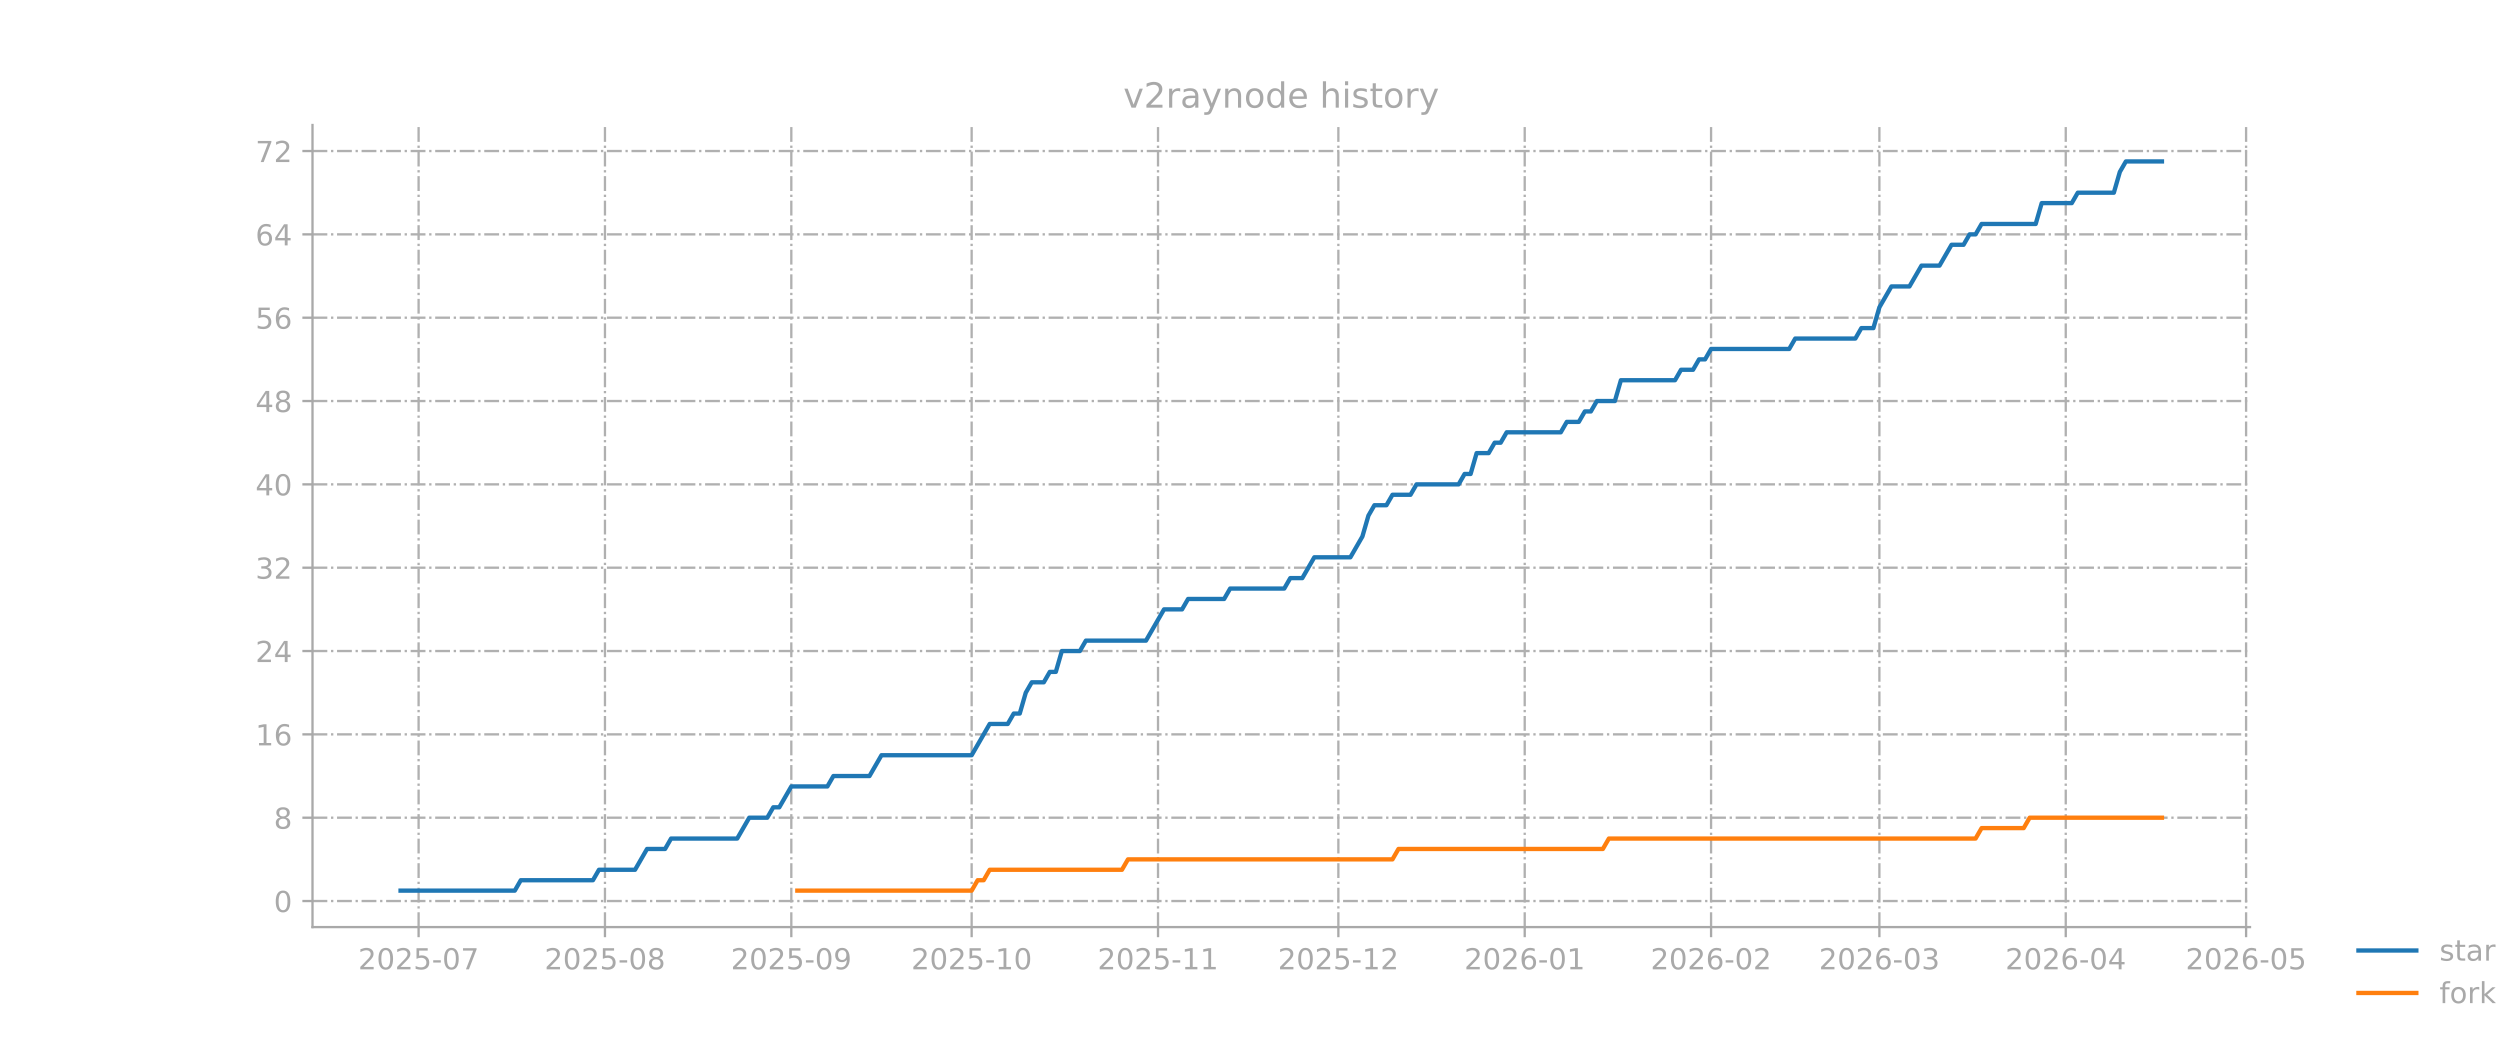
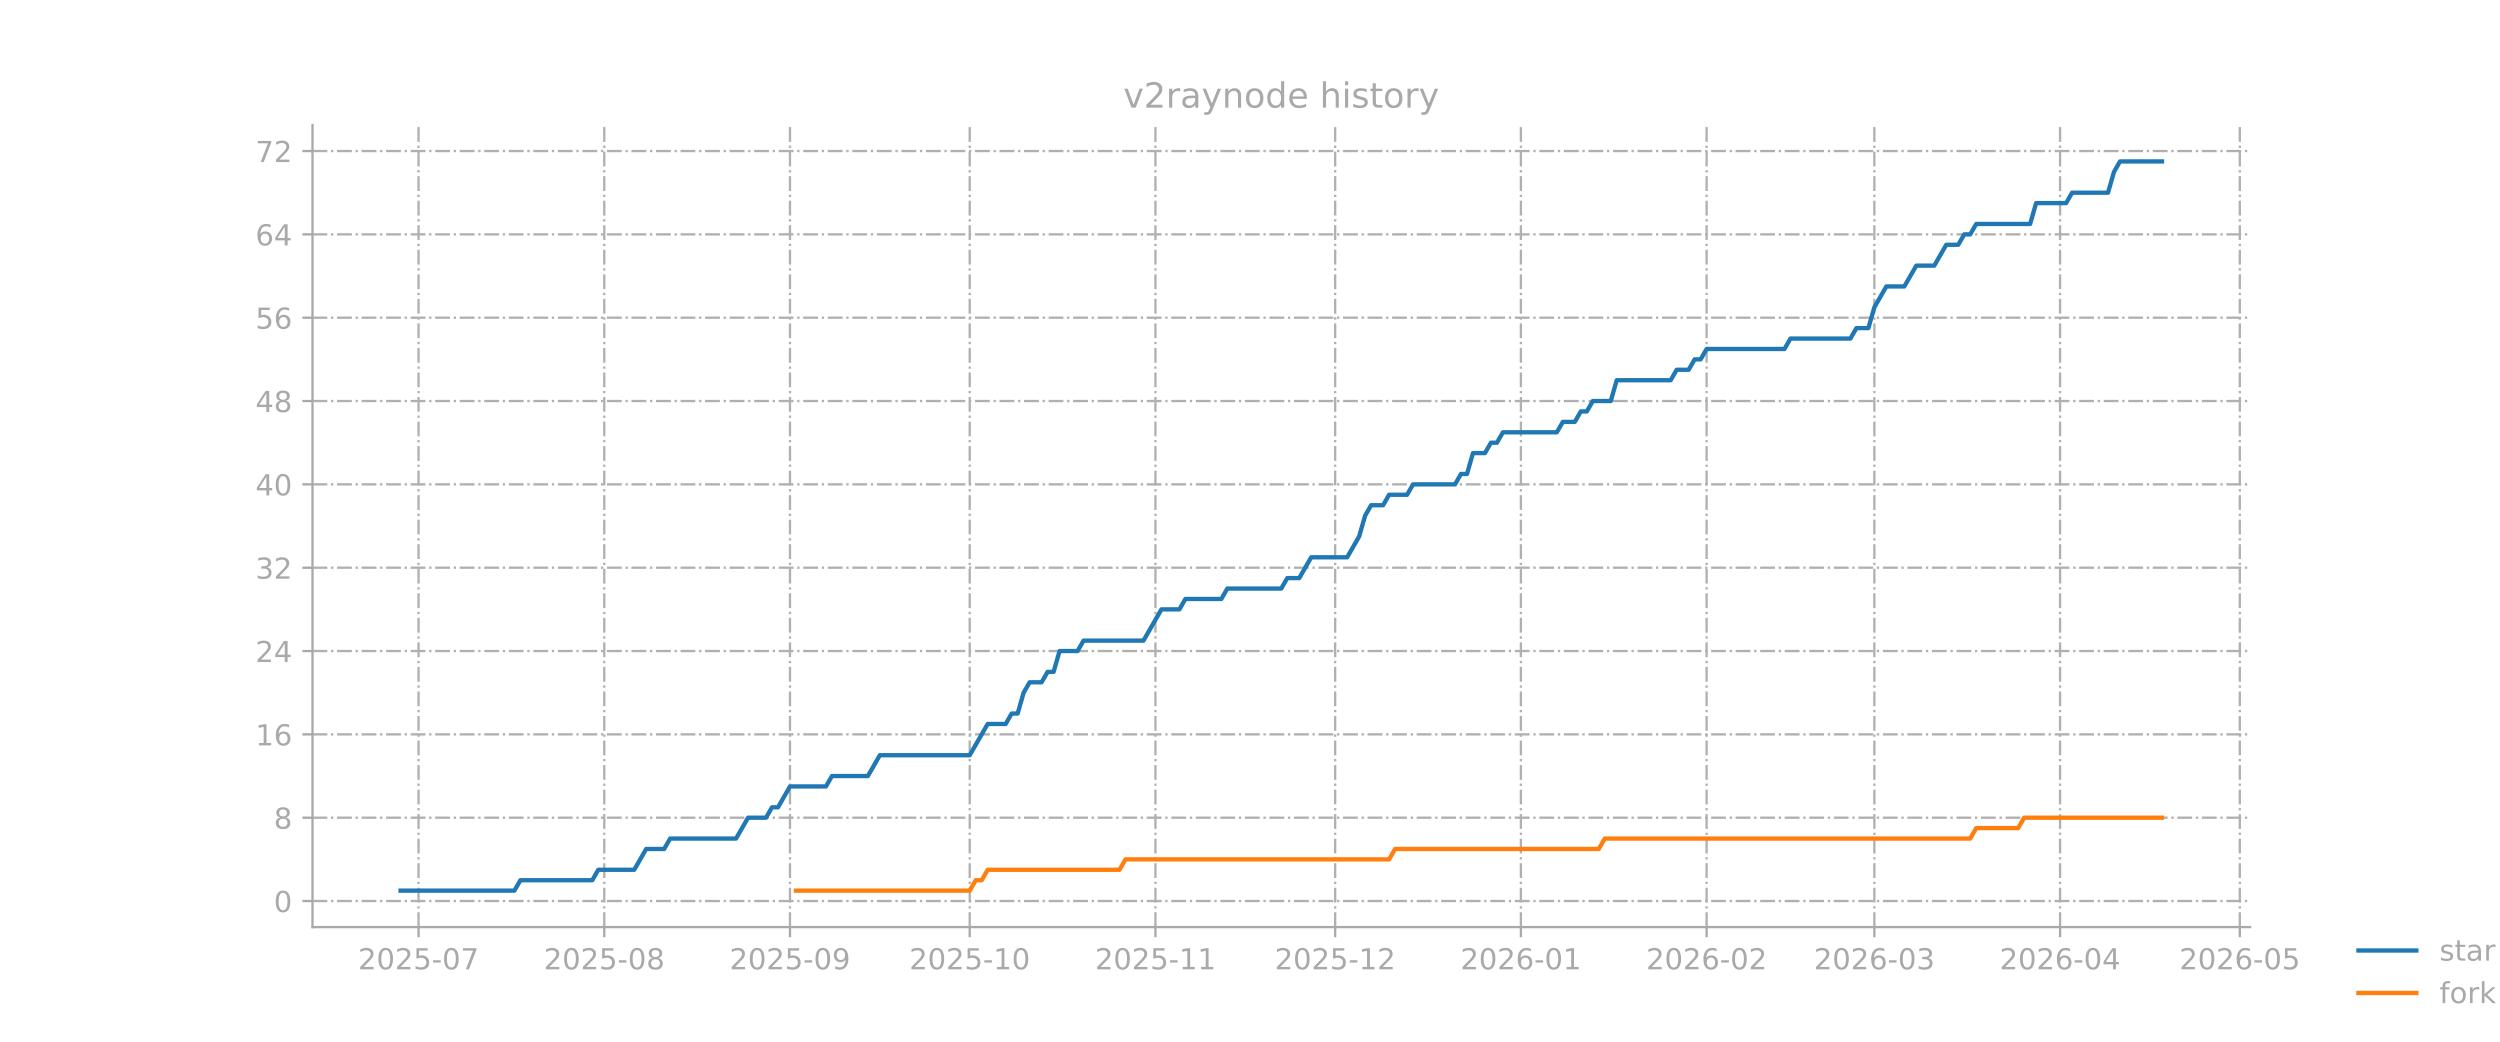
<svg xmlns="http://www.w3.org/2000/svg" xmlns:xlink="http://www.w3.org/1999/xlink" width="864pt" height="360pt" viewBox="0 0 864 360" version="1.1">
  <defs>
    <style type="text/css">*{stroke-linejoin: round; stroke-linecap: butt}</style>
  </defs>
  <g id="figure_1">
    <g id="patch_1">
      <path d="M 0 360  L 864 360  L 864 0  L 0 0  L 0 360  z " style="fill: none; opacity: 0" />
    </g>
    <g id="axes_1">
      <g id="patch_2">
        <path d="M 108 320.4  L 777.6 320.4  L 777.6 43.2  L 108 43.2  L 108 320.4  z " style="fill: none; opacity: 0" />
      </g>
      <g id="matplotlib.axis_1">
        <g id="xtick_1">
          <g id="line2d_1">
-             <path d="M 144.669 320.4  L 144.669 43.2  " clip-path="url(#p9ea8f7789d)" style="fill: none; stroke-dasharray: 5.12,1.28,0.8,1.28; stroke-dashoffset: 0; stroke: #b0b0b0; stroke-width: 0.8" />
+             <path d="M 144.648 320.4  L 144.648 43.2  " clip-path="url(#pb991cccd0c)" style="fill: none; stroke-dasharray: 5.12,1.28,0.8,1.28; stroke-dashoffset: 0; stroke: #b0b0b0; stroke-width: 0.8" />
          </g>
          <g id="line2d_2">
            <defs>
-               <path id="mea573880fd" d="M 0 0  L 0 3.5  " style="stroke: #a9a9a9; stroke-width: 0.8" />
+               <path id="ma86978739e" d="M 0 0  L 0 3.5  " style="stroke: #a9a9a9; stroke-width: 0.8" />
            </defs>
            <g>
-               <use xlink:href="#mea573880fd" x="144.669" y="320.4" style="fill: #a9a9a9; stroke: #a9a9a9; stroke-width: 0.8" />
+               <use xlink:href="#ma86978739e" x="144.648" y="320.4" style="fill: #a9a9a9; stroke: #a9a9a9; stroke-width: 0.8" />
            </g>
          </g>
          <g id="text_1">
-             <g style="fill: #a9a9a9" transform="translate(123.7777 334.9984) scale(0.1 -0.1)">
+             <g style="fill: #a9a9a9" transform="translate(123.7565 334.9984) scale(0.1 -0.1)">
              <defs>
                <path id="DejaVuSans-32" d="M 1228 531  L 3431 531  L 3431 0  L 469 0  L 469 531  Q 828 903 1448 1529  Q 2069 2156 2228 2338  Q 2531 2678 2651 2914  Q 2772 3150 2772 3378  Q 2772 3750 2511 3984  Q 2250 4219 1831 4219  Q 1534 4219 1204 4116  Q 875 4013 500 3803  L 500 4441  Q 881 4594 1212 4672  Q 1544 4750 1819 4750  Q 2544 4750 2975 4387  Q 3406 4025 3406 3419  Q 3406 3131 3298 2873  Q 3191 2616 2906 2266  Q 2828 2175 2409 1742  Q 1991 1309 1228 531  z " transform="scale(0.015625)" />
                <path id="DejaVuSans-30" d="M 2034 4250  Q 1547 4250 1301 3770  Q 1056 3291 1056 2328  Q 1056 1369 1301 889  Q 1547 409 2034 409  Q 2525 409 2770 889  Q 3016 1369 3016 2328  Q 3016 3291 2770 3770  Q 2525 4250 2034 4250  z M 2034 4750  Q 2819 4750 3233 4129  Q 3647 3509 3647 2328  Q 3647 1150 3233 529  Q 2819 -91 2034 -91  Q 1250 -91 836 529  Q 422 1150 422 2328  Q 422 3509 836 4129  Q 1250 4750 2034 4750  z " transform="scale(0.015625)" />
                <path id="DejaVuSans-35" d="M 691 4666  L 3169 4666  L 3169 4134  L 1269 4134  L 1269 2991  Q 1406 3038 1543 3061  Q 1681 3084 1819 3084  Q 2600 3084 3056 2656  Q 3513 2228 3513 1497  Q 3513 744 3044 326  Q 2575 -91 1722 -91  Q 1428 -91 1123 -41  Q 819 9 494 109  L 494 744  Q 775 591 1075 516  Q 1375 441 1709 441  Q 2250 441 2565 725  Q 2881 1009 2881 1497  Q 2881 1984 2565 2268  Q 2250 2553 1709 2553  Q 1456 2553 1204 2497  Q 953 2441 691 2322  L 691 4666  z " transform="scale(0.015625)" />
                <path id="DejaVuSans-2d" d="M 313 2009  L 1997 2009  L 1997 1497  L 313 1497  L 313 2009  z " transform="scale(0.015625)" />
                <path id="DejaVuSans-37" d="M 525 4666  L 3525 4666  L 3525 4397  L 1831 0  L 1172 0  L 2766 4134  L 525 4134  L 525 4666  z " transform="scale(0.015625)" />
              </defs>
              <use xlink:href="#DejaVuSans-32" />
              <use xlink:href="#DejaVuSans-30" transform="translate(63.62305 0)" />
              <use xlink:href="#DejaVuSans-32" transform="translate(127.2461 0)" />
              <use xlink:href="#DejaVuSans-35" transform="translate(190.8691 0)" />
              <use xlink:href="#DejaVuSans-2d" transform="translate(254.4922 0)" />
              <use xlink:href="#DejaVuSans-30" transform="translate(290.5762 0)" />
              <use xlink:href="#DejaVuSans-37" transform="translate(354.1992 0)" />
            </g>
          </g>
        </g>
        <g id="xtick_2">
          <g id="line2d_3">
-             <path d="M 209.074 320.4  L 209.074 43.2  " clip-path="url(#p9ea8f7789d)" style="fill: none; stroke-dasharray: 5.12,1.28,0.8,1.28; stroke-dashoffset: 0; stroke: #b0b0b0; stroke-width: 0.8" />
+             <path d="M 208.833 320.4  L 208.833 43.2  " clip-path="url(#pb991cccd0c)" style="fill: none; stroke-dasharray: 5.12,1.28,0.8,1.28; stroke-dashoffset: 0; stroke: #b0b0b0; stroke-width: 0.8" />
          </g>
          <g id="line2d_4">
            <g>
-               <use xlink:href="#mea573880fd" x="209.074" y="320.4" style="fill: #a9a9a9; stroke: #a9a9a9; stroke-width: 0.8" />
+               <use xlink:href="#ma86978739e" x="208.833" y="320.4" style="fill: #a9a9a9; stroke: #a9a9a9; stroke-width: 0.8" />
            </g>
          </g>
          <g id="text_2">
-             <g style="fill: #a9a9a9" transform="translate(188.1823 334.9984) scale(0.1 -0.1)">
+             <g style="fill: #a9a9a9" transform="translate(187.942 334.9984) scale(0.1 -0.1)">
              <defs>
                <path id="DejaVuSans-38" d="M 2034 2216  Q 1584 2216 1326 1975  Q 1069 1734 1069 1313  Q 1069 891 1326 650  Q 1584 409 2034 409  Q 2484 409 2743 651  Q 3003 894 3003 1313  Q 3003 1734 2745 1975  Q 2488 2216 2034 2216  z M 1403 2484  Q 997 2584 770 2862  Q 544 3141 544 3541  Q 544 4100 942 4425  Q 1341 4750 2034 4750  Q 2731 4750 3128 4425  Q 3525 4100 3525 3541  Q 3525 3141 3298 2862  Q 3072 2584 2669 2484  Q 3125 2378 3379 2068  Q 3634 1759 3634 1313  Q 3634 634 3220 271  Q 2806 -91 2034 -91  Q 1263 -91 848 271  Q 434 634 434 1313  Q 434 1759 690 2068  Q 947 2378 1403 2484  z M 1172 3481  Q 1172 3119 1398 2916  Q 1625 2713 2034 2713  Q 2441 2713 2670 2916  Q 2900 3119 2900 3481  Q 2900 3844 2670 4047  Q 2441 4250 2034 4250  Q 1625 4250 1398 4047  Q 1172 3844 1172 3481  z " transform="scale(0.015625)" />
              </defs>
              <use xlink:href="#DejaVuSans-32" />
              <use xlink:href="#DejaVuSans-30" transform="translate(63.62305 0)" />
              <use xlink:href="#DejaVuSans-32" transform="translate(127.2461 0)" />
              <use xlink:href="#DejaVuSans-35" transform="translate(190.8691 0)" />
              <use xlink:href="#DejaVuSans-2d" transform="translate(254.4922 0)" />
              <use xlink:href="#DejaVuSans-30" transform="translate(290.5762 0)" />
              <use xlink:href="#DejaVuSans-38" transform="translate(354.1992 0)" />
            </g>
          </g>
        </g>
        <g id="xtick_3">
          <g id="line2d_5">
-             <path d="M 273.478 320.4  L 273.478 43.2  " clip-path="url(#p9ea8f7789d)" style="fill: none; stroke-dasharray: 5.12,1.28,0.8,1.28; stroke-dashoffset: 0; stroke: #b0b0b0; stroke-width: 0.8" />
+             <path d="M 273.019 320.4  L 273.019 43.2  " clip-path="url(#pb991cccd0c)" style="fill: none; stroke-dasharray: 5.12,1.28,0.8,1.28; stroke-dashoffset: 0; stroke: #b0b0b0; stroke-width: 0.8" />
          </g>
          <g id="line2d_6">
            <g>
-               <use xlink:href="#mea573880fd" x="273.478" y="320.4" style="fill: #a9a9a9; stroke: #a9a9a9; stroke-width: 0.8" />
+               <use xlink:href="#ma86978739e" x="273.019" y="320.4" style="fill: #a9a9a9; stroke: #a9a9a9; stroke-width: 0.8" />
            </g>
          </g>
          <g id="text_3">
-             <g style="fill: #a9a9a9" transform="translate(252.5868 334.9984) scale(0.1 -0.1)">
+             <g style="fill: #a9a9a9" transform="translate(252.1275 334.9984) scale(0.1 -0.1)">
              <defs>
                <path id="DejaVuSans-39" d="M 703 97  L 703 672  Q 941 559 1184 500  Q 1428 441 1663 441  Q 2288 441 2617 861  Q 2947 1281 2994 2138  Q 2813 1869 2534 1725  Q 2256 1581 1919 1581  Q 1219 1581 811 2004  Q 403 2428 403 3163  Q 403 3881 828 4315  Q 1253 4750 1959 4750  Q 2769 4750 3195 4129  Q 3622 3509 3622 2328  Q 3622 1225 3098 567  Q 2575 -91 1691 -91  Q 1453 -91 1209 -44  Q 966 3 703 97  z M 1959 2075  Q 2384 2075 2632 2365  Q 2881 2656 2881 3163  Q 2881 3666 2632 3958  Q 2384 4250 1959 4250  Q 1534 4250 1286 3958  Q 1038 3666 1038 3163  Q 1038 2656 1286 2365  Q 1534 2075 1959 2075  z " transform="scale(0.015625)" />
              </defs>
              <use xlink:href="#DejaVuSans-32" />
              <use xlink:href="#DejaVuSans-30" transform="translate(63.62305 0)" />
              <use xlink:href="#DejaVuSans-32" transform="translate(127.2461 0)" />
              <use xlink:href="#DejaVuSans-35" transform="translate(190.8691 0)" />
              <use xlink:href="#DejaVuSans-2d" transform="translate(254.4922 0)" />
              <use xlink:href="#DejaVuSans-30" transform="translate(290.5762 0)" />
              <use xlink:href="#DejaVuSans-39" transform="translate(354.1992 0)" />
            </g>
          </g>
        </g>
        <g id="xtick_4">
          <g id="line2d_7">
-             <path d="M 335.805 320.4  L 335.805 43.2  " clip-path="url(#p9ea8f7789d)" style="fill: none; stroke-dasharray: 5.12,1.28,0.8,1.28; stroke-dashoffset: 0; stroke: #b0b0b0; stroke-width: 0.8" />
+             <path d="M 335.134 320.4  L 335.134 43.2  " clip-path="url(#pb991cccd0c)" style="fill: none; stroke-dasharray: 5.12,1.28,0.8,1.28; stroke-dashoffset: 0; stroke: #b0b0b0; stroke-width: 0.8" />
          </g>
          <g id="line2d_8">
            <g>
-               <use xlink:href="#mea573880fd" x="335.805" y="320.4" style="fill: #a9a9a9; stroke: #a9a9a9; stroke-width: 0.8" />
+               <use xlink:href="#ma86978739e" x="335.134" y="320.4" style="fill: #a9a9a9; stroke: #a9a9a9; stroke-width: 0.8" />
            </g>
          </g>
          <g id="text_4">
-             <g style="fill: #a9a9a9" transform="translate(314.9139 334.9984) scale(0.1 -0.1)">
+             <g style="fill: #a9a9a9" transform="translate(314.2425 334.9984) scale(0.1 -0.1)">
              <defs>
                <path id="DejaVuSans-31" d="M 794 531  L 1825 531  L 1825 4091  L 703 3866  L 703 4441  L 1819 4666  L 2450 4666  L 2450 531  L 3481 531  L 3481 0  L 794 0  L 794 531  z " transform="scale(0.015625)" />
              </defs>
              <use xlink:href="#DejaVuSans-32" />
              <use xlink:href="#DejaVuSans-30" transform="translate(63.62305 0)" />
              <use xlink:href="#DejaVuSans-32" transform="translate(127.2461 0)" />
              <use xlink:href="#DejaVuSans-35" transform="translate(190.8691 0)" />
              <use xlink:href="#DejaVuSans-2d" transform="translate(254.4922 0)" />
              <use xlink:href="#DejaVuSans-31" transform="translate(290.5762 0)" />
              <use xlink:href="#DejaVuSans-30" transform="translate(354.1992 0)" />
            </g>
          </g>
        </g>
        <g id="xtick_5">
          <g id="line2d_9">
-             <path d="M 400.21 320.4  L 400.21 43.2  " clip-path="url(#p9ea8f7789d)" style="fill: none; stroke-dasharray: 5.12,1.28,0.8,1.28; stroke-dashoffset: 0; stroke: #b0b0b0; stroke-width: 0.8" />
+             <path d="M 399.319 320.4  L 399.319 43.2  " clip-path="url(#pb991cccd0c)" style="fill: none; stroke-dasharray: 5.12,1.28,0.8,1.28; stroke-dashoffset: 0; stroke: #b0b0b0; stroke-width: 0.8" />
          </g>
          <g id="line2d_10">
            <g>
-               <use xlink:href="#mea573880fd" x="400.21" y="320.4" style="fill: #a9a9a9; stroke: #a9a9a9; stroke-width: 0.8" />
+               <use xlink:href="#ma86978739e" x="399.319" y="320.4" style="fill: #a9a9a9; stroke: #a9a9a9; stroke-width: 0.8" />
            </g>
          </g>
          <g id="text_5">
-             <g style="fill: #a9a9a9" transform="translate(379.3185 334.9984) scale(0.1 -0.1)">
+             <g style="fill: #a9a9a9" transform="translate(378.4281 334.9984) scale(0.1 -0.1)">
              <use xlink:href="#DejaVuSans-32" />
              <use xlink:href="#DejaVuSans-30" transform="translate(63.62305 0)" />
              <use xlink:href="#DejaVuSans-32" transform="translate(127.2461 0)" />
              <use xlink:href="#DejaVuSans-35" transform="translate(190.8691 0)" />
              <use xlink:href="#DejaVuSans-2d" transform="translate(254.4922 0)" />
              <use xlink:href="#DejaVuSans-31" transform="translate(290.5762 0)" />
              <use xlink:href="#DejaVuSans-31" transform="translate(354.1992 0)" />
            </g>
          </g>
        </g>
        <g id="xtick_6">
          <g id="line2d_11">
-             <path d="M 462.537 320.4  L 462.537 43.2  " clip-path="url(#p9ea8f7789d)" style="fill: none; stroke-dasharray: 5.12,1.28,0.8,1.28; stroke-dashoffset: 0; stroke: #b0b0b0; stroke-width: 0.8" />
+             <path d="M 461.435 320.4  L 461.435 43.2  " clip-path="url(#pb991cccd0c)" style="fill: none; stroke-dasharray: 5.12,1.28,0.8,1.28; stroke-dashoffset: 0; stroke: #b0b0b0; stroke-width: 0.8" />
          </g>
          <g id="line2d_12">
            <g>
-               <use xlink:href="#mea573880fd" x="462.537" y="320.4" style="fill: #a9a9a9; stroke: #a9a9a9; stroke-width: 0.8" />
+               <use xlink:href="#ma86978739e" x="461.435" y="320.4" style="fill: #a9a9a9; stroke: #a9a9a9; stroke-width: 0.8" />
            </g>
          </g>
          <g id="text_6">
-             <g style="fill: #a9a9a9" transform="translate(441.6455 334.9984) scale(0.1 -0.1)">
+             <g style="fill: #a9a9a9" transform="translate(440.5431 334.9984) scale(0.1 -0.1)">
              <use xlink:href="#DejaVuSans-32" />
              <use xlink:href="#DejaVuSans-30" transform="translate(63.62305 0)" />
              <use xlink:href="#DejaVuSans-32" transform="translate(127.2461 0)" />
              <use xlink:href="#DejaVuSans-35" transform="translate(190.8691 0)" />
              <use xlink:href="#DejaVuSans-2d" transform="translate(254.4922 0)" />
              <use xlink:href="#DejaVuSans-31" transform="translate(290.5762 0)" />
              <use xlink:href="#DejaVuSans-32" transform="translate(354.1992 0)" />
            </g>
          </g>
        </g>
        <g id="xtick_7">
          <g id="line2d_13">
-             <path d="M 526.941 320.4  L 526.941 43.2  " clip-path="url(#p9ea8f7789d)" style="fill: none; stroke-dasharray: 5.12,1.28,0.8,1.28; stroke-dashoffset: 0; stroke: #b0b0b0; stroke-width: 0.8" />
+             <path d="M 525.62 320.4  L 525.62 43.2  " clip-path="url(#pb991cccd0c)" style="fill: none; stroke-dasharray: 5.12,1.28,0.8,1.28; stroke-dashoffset: 0; stroke: #b0b0b0; stroke-width: 0.8" />
          </g>
          <g id="line2d_14">
            <g>
-               <use xlink:href="#mea573880fd" x="526.941" y="320.4" style="fill: #a9a9a9; stroke: #a9a9a9; stroke-width: 0.8" />
+               <use xlink:href="#ma86978739e" x="525.62" y="320.4" style="fill: #a9a9a9; stroke: #a9a9a9; stroke-width: 0.8" />
            </g>
          </g>
          <g id="text_7">
-             <g style="fill: #a9a9a9" transform="translate(506.0501 334.9984) scale(0.1 -0.1)">
+             <g style="fill: #a9a9a9" transform="translate(504.7286 334.9984) scale(0.1 -0.1)">
              <defs>
                <path id="DejaVuSans-36" d="M 2113 2584  Q 1688 2584 1439 2293  Q 1191 2003 1191 1497  Q 1191 994 1439 701  Q 1688 409 2113 409  Q 2538 409 2786 701  Q 3034 994 3034 1497  Q 3034 2003 2786 2293  Q 2538 2584 2113 2584  z M 3366 4563  L 3366 3988  Q 3128 4100 2886 4159  Q 2644 4219 2406 4219  Q 1781 4219 1451 3797  Q 1122 3375 1075 2522  Q 1259 2794 1537 2939  Q 1816 3084 2150 3084  Q 2853 3084 3261 2657  Q 3669 2231 3669 1497  Q 3669 778 3244 343  Q 2819 -91 2113 -91  Q 1303 -91 875 529  Q 447 1150 447 2328  Q 447 3434 972 4092  Q 1497 4750 2381 4750  Q 2619 4750 2861 4703  Q 3103 4656 3366 4563  z " transform="scale(0.015625)" />
              </defs>
              <use xlink:href="#DejaVuSans-32" />
              <use xlink:href="#DejaVuSans-30" transform="translate(63.62305 0)" />
              <use xlink:href="#DejaVuSans-32" transform="translate(127.2461 0)" />
              <use xlink:href="#DejaVuSans-36" transform="translate(190.8691 0)" />
              <use xlink:href="#DejaVuSans-2d" transform="translate(254.4922 0)" />
              <use xlink:href="#DejaVuSans-30" transform="translate(290.5762 0)" />
              <use xlink:href="#DejaVuSans-31" transform="translate(354.1992 0)" />
            </g>
          </g>
        </g>
        <g id="xtick_8">
          <g id="line2d_15">
-             <path d="M 591.346 320.4  L 591.346 43.2  " clip-path="url(#p9ea8f7789d)" style="fill: none; stroke-dasharray: 5.12,1.28,0.8,1.28; stroke-dashoffset: 0; stroke: #b0b0b0; stroke-width: 0.8" />
+             <path d="M 589.806 320.4  L 589.806 43.2  " clip-path="url(#pb991cccd0c)" style="fill: none; stroke-dasharray: 5.12,1.28,0.8,1.28; stroke-dashoffset: 0; stroke: #b0b0b0; stroke-width: 0.8" />
          </g>
          <g id="line2d_16">
            <g>
-               <use xlink:href="#mea573880fd" x="591.346" y="320.4" style="fill: #a9a9a9; stroke: #a9a9a9; stroke-width: 0.8" />
+               <use xlink:href="#ma86978739e" x="589.806" y="320.4" style="fill: #a9a9a9; stroke: #a9a9a9; stroke-width: 0.8" />
            </g>
          </g>
          <g id="text_8">
-             <g style="fill: #a9a9a9" transform="translate(570.4547 334.9984) scale(0.1 -0.1)">
+             <g style="fill: #a9a9a9" transform="translate(568.9142 334.9984) scale(0.1 -0.1)">
              <use xlink:href="#DejaVuSans-32" />
              <use xlink:href="#DejaVuSans-30" transform="translate(63.62305 0)" />
              <use xlink:href="#DejaVuSans-32" transform="translate(127.2461 0)" />
              <use xlink:href="#DejaVuSans-36" transform="translate(190.8691 0)" />
              <use xlink:href="#DejaVuSans-2d" transform="translate(254.4922 0)" />
              <use xlink:href="#DejaVuSans-30" transform="translate(290.5762 0)" />
              <use xlink:href="#DejaVuSans-32" transform="translate(354.1992 0)" />
            </g>
          </g>
        </g>
        <g id="xtick_9">
          <g id="line2d_17">
-             <path d="M 649.518 320.4  L 649.518 43.2  " clip-path="url(#p9ea8f7789d)" style="fill: none; stroke-dasharray: 5.12,1.28,0.8,1.28; stroke-dashoffset: 0; stroke: #b0b0b0; stroke-width: 0.8" />
+             <path d="M 647.78 320.4  L 647.78 43.2  " clip-path="url(#pb991cccd0c)" style="fill: none; stroke-dasharray: 5.12,1.28,0.8,1.28; stroke-dashoffset: 0; stroke: #b0b0b0; stroke-width: 0.8" />
          </g>
          <g id="line2d_18">
            <g>
-               <use xlink:href="#mea573880fd" x="649.518" y="320.4" style="fill: #a9a9a9; stroke: #a9a9a9; stroke-width: 0.8" />
+               <use xlink:href="#ma86978739e" x="647.78" y="320.4" style="fill: #a9a9a9; stroke: #a9a9a9; stroke-width: 0.8" />
            </g>
          </g>
          <g id="text_9">
-             <g style="fill: #a9a9a9" transform="translate(628.6266 334.9984) scale(0.1 -0.1)">
+             <g style="fill: #a9a9a9" transform="translate(626.8882 334.9984) scale(0.1 -0.1)">
              <defs>
                <path id="DejaVuSans-33" d="M 2597 2516  Q 3050 2419 3304 2112  Q 3559 1806 3559 1356  Q 3559 666 3084 287  Q 2609 -91 1734 -91  Q 1441 -91 1130 -33  Q 819 25 488 141  L 488 750  Q 750 597 1062 519  Q 1375 441 1716 441  Q 2309 441 2620 675  Q 2931 909 2931 1356  Q 2931 1769 2642 2001  Q 2353 2234 1838 2234  L 1294 2234  L 1294 2753  L 1863 2753  Q 2328 2753 2575 2939  Q 2822 3125 2822 3475  Q 2822 3834 2567 4026  Q 2313 4219 1838 4219  Q 1578 4219 1281 4162  Q 984 4106 628 3988  L 628 4550  Q 988 4650 1302 4700  Q 1616 4750 1894 4750  Q 2613 4750 3031 4423  Q 3450 4097 3450 3541  Q 3450 3153 3228 2886  Q 3006 2619 2597 2516  z " transform="scale(0.015625)" />
              </defs>
              <use xlink:href="#DejaVuSans-32" />
              <use xlink:href="#DejaVuSans-30" transform="translate(63.62305 0)" />
              <use xlink:href="#DejaVuSans-32" transform="translate(127.2461 0)" />
              <use xlink:href="#DejaVuSans-36" transform="translate(190.8691 0)" />
              <use xlink:href="#DejaVuSans-2d" transform="translate(254.4922 0)" />
              <use xlink:href="#DejaVuSans-30" transform="translate(290.5762 0)" />
              <use xlink:href="#DejaVuSans-33" transform="translate(354.1992 0)" />
            </g>
          </g>
        </g>
        <g id="xtick_10">
          <g id="line2d_19">
-             <path d="M 713.923 320.4  L 713.923 43.2  " clip-path="url(#p9ea8f7789d)" style="fill: none; stroke-dasharray: 5.12,1.28,0.8,1.28; stroke-dashoffset: 0; stroke: #b0b0b0; stroke-width: 0.8" />
+             <path d="M 711.965 320.4  L 711.965 43.2  " clip-path="url(#pb991cccd0c)" style="fill: none; stroke-dasharray: 5.12,1.28,0.8,1.28; stroke-dashoffset: 0; stroke: #b0b0b0; stroke-width: 0.8" />
          </g>
          <g id="line2d_20">
            <g>
-               <use xlink:href="#mea573880fd" x="713.923" y="320.4" style="fill: #a9a9a9; stroke: #a9a9a9; stroke-width: 0.8" />
+               <use xlink:href="#ma86978739e" x="711.965" y="320.4" style="fill: #a9a9a9; stroke: #a9a9a9; stroke-width: 0.8" />
            </g>
          </g>
          <g id="text_10">
-             <g style="fill: #a9a9a9" transform="translate(693.0312 334.9984) scale(0.1 -0.1)">
+             <g style="fill: #a9a9a9" transform="translate(691.0737 334.9984) scale(0.1 -0.1)">
              <defs>
                <path id="DejaVuSans-34" d="M 2419 4116  L 825 1625  L 2419 1625  L 2419 4116  z M 2253 4666  L 3047 4666  L 3047 1625  L 3713 1625  L 3713 1100  L 3047 1100  L 3047 0  L 2419 0  L 2419 1100  L 313 1100  L 313 1709  L 2253 4666  z " transform="scale(0.015625)" />
              </defs>
              <use xlink:href="#DejaVuSans-32" />
              <use xlink:href="#DejaVuSans-30" transform="translate(63.62305 0)" />
              <use xlink:href="#DejaVuSans-32" transform="translate(127.2461 0)" />
              <use xlink:href="#DejaVuSans-36" transform="translate(190.8691 0)" />
              <use xlink:href="#DejaVuSans-2d" transform="translate(254.4922 0)" />
              <use xlink:href="#DejaVuSans-30" transform="translate(290.5762 0)" />
              <use xlink:href="#DejaVuSans-34" transform="translate(354.1992 0)" />
            </g>
          </g>
        </g>
        <g id="xtick_11">
          <g id="line2d_21">
-             <path d="M 776.25 320.4  L 776.25 43.2  " clip-path="url(#p9ea8f7789d)" style="fill: none; stroke-dasharray: 5.12,1.28,0.8,1.28; stroke-dashoffset: 0; stroke: #b0b0b0; stroke-width: 0.8" />
+             <path d="M 774.08 320.4  L 774.08 43.2  " clip-path="url(#pb991cccd0c)" style="fill: none; stroke-dasharray: 5.12,1.28,0.8,1.28; stroke-dashoffset: 0; stroke: #b0b0b0; stroke-width: 0.8" />
          </g>
          <g id="line2d_22">
            <g>
-               <use xlink:href="#mea573880fd" x="776.25" y="320.4" style="fill: #a9a9a9; stroke: #a9a9a9; stroke-width: 0.8" />
+               <use xlink:href="#ma86978739e" x="774.08" y="320.4" style="fill: #a9a9a9; stroke: #a9a9a9; stroke-width: 0.8" />
            </g>
          </g>
          <g id="text_11">
-             <g style="fill: #a9a9a9" transform="translate(755.3582 334.9984) scale(0.1 -0.1)">
+             <g style="fill: #a9a9a9" transform="translate(753.1887 334.9984) scale(0.1 -0.1)">
              <use xlink:href="#DejaVuSans-32" />
              <use xlink:href="#DejaVuSans-30" transform="translate(63.62305 0)" />
              <use xlink:href="#DejaVuSans-32" transform="translate(127.2461 0)" />
              <use xlink:href="#DejaVuSans-36" transform="translate(190.8691 0)" />
              <use xlink:href="#DejaVuSans-2d" transform="translate(254.4922 0)" />
              <use xlink:href="#DejaVuSans-30" transform="translate(290.5762 0)" />
              <use xlink:href="#DejaVuSans-35" transform="translate(354.1992 0)" />
            </g>
          </g>
        </g>
      </g>
      <g id="matplotlib.axis_2">
        <g id="ytick_1">
          <g id="line2d_23">
-             <path d="M 108 311.4  L 777.6 311.4  " clip-path="url(#p9ea8f7789d)" style="fill: none; stroke-dasharray: 5.12,1.28,0.8,1.28; stroke-dashoffset: 0; stroke: #b0b0b0; stroke-width: 0.8" />
+             <path d="M 108 311.4  L 777.6 311.4  " clip-path="url(#pb991cccd0c)" style="fill: none; stroke-dasharray: 5.12,1.28,0.8,1.28; stroke-dashoffset: 0; stroke: #b0b0b0; stroke-width: 0.8" />
          </g>
          <g id="line2d_24">
            <defs>
-               <path id="m84b493982b" d="M 0 0  L -3.5 0  " style="stroke: #a9a9a9; stroke-width: 0.8" />
+               <path id="m1b6f622aaa" d="M 0 0  L -3.5 0  " style="stroke: #a9a9a9; stroke-width: 0.8" />
            </defs>
            <g>
-               <use xlink:href="#m84b493982b" x="108" y="311.4" style="fill: #a9a9a9; stroke: #a9a9a9; stroke-width: 0.8" />
+               <use xlink:href="#m1b6f622aaa" x="108" y="311.4" style="fill: #a9a9a9; stroke: #a9a9a9; stroke-width: 0.8" />
            </g>
          </g>
          <g id="text_12">
            <g style="fill: #a9a9a9" transform="translate(94.6375 315.1992) scale(0.1 -0.1)">
              <use xlink:href="#DejaVuSans-30" />
            </g>
          </g>
        </g>
        <g id="ytick_2">
          <g id="line2d_25">
-             <path d="M 108 282.6  L 777.6 282.6  " clip-path="url(#p9ea8f7789d)" style="fill: none; stroke-dasharray: 5.12,1.28,0.8,1.28; stroke-dashoffset: 0; stroke: #b0b0b0; stroke-width: 0.8" />
+             <path d="M 108 282.6  L 777.6 282.6  " clip-path="url(#pb991cccd0c)" style="fill: none; stroke-dasharray: 5.12,1.28,0.8,1.28; stroke-dashoffset: 0; stroke: #b0b0b0; stroke-width: 0.8" />
          </g>
          <g id="line2d_26">
            <g>
-               <use xlink:href="#m84b493982b" x="108" y="282.6" style="fill: #a9a9a9; stroke: #a9a9a9; stroke-width: 0.8" />
+               <use xlink:href="#m1b6f622aaa" x="108" y="282.6" style="fill: #a9a9a9; stroke: #a9a9a9; stroke-width: 0.8" />
            </g>
          </g>
          <g id="text_13">
            <g style="fill: #a9a9a9" transform="translate(94.6375 286.3992) scale(0.1 -0.1)">
              <use xlink:href="#DejaVuSans-38" />
            </g>
          </g>
        </g>
        <g id="ytick_3">
          <g id="line2d_27">
-             <path d="M 108 253.8  L 777.6 253.8  " clip-path="url(#p9ea8f7789d)" style="fill: none; stroke-dasharray: 5.12,1.28,0.8,1.28; stroke-dashoffset: 0; stroke: #b0b0b0; stroke-width: 0.8" />
+             <path d="M 108 253.8  L 777.6 253.8  " clip-path="url(#pb991cccd0c)" style="fill: none; stroke-dasharray: 5.12,1.28,0.8,1.28; stroke-dashoffset: 0; stroke: #b0b0b0; stroke-width: 0.8" />
          </g>
          <g id="line2d_28">
            <g>
-               <use xlink:href="#m84b493982b" x="108" y="253.8" style="fill: #a9a9a9; stroke: #a9a9a9; stroke-width: 0.8" />
+               <use xlink:href="#m1b6f622aaa" x="108" y="253.8" style="fill: #a9a9a9; stroke: #a9a9a9; stroke-width: 0.8" />
            </g>
          </g>
          <g id="text_14">
            <g style="fill: #a9a9a9" transform="translate(88.275 257.5992) scale(0.1 -0.1)">
              <use xlink:href="#DejaVuSans-31" />
              <use xlink:href="#DejaVuSans-36" transform="translate(63.62305 0)" />
            </g>
          </g>
        </g>
        <g id="ytick_4">
          <g id="line2d_29">
-             <path d="M 108 225  L 777.6 225  " clip-path="url(#p9ea8f7789d)" style="fill: none; stroke-dasharray: 5.12,1.28,0.8,1.28; stroke-dashoffset: 0; stroke: #b0b0b0; stroke-width: 0.8" />
+             <path d="M 108 225  L 777.6 225  " clip-path="url(#pb991cccd0c)" style="fill: none; stroke-dasharray: 5.12,1.28,0.8,1.28; stroke-dashoffset: 0; stroke: #b0b0b0; stroke-width: 0.8" />
          </g>
          <g id="line2d_30">
            <g>
-               <use xlink:href="#m84b493982b" x="108" y="225" style="fill: #a9a9a9; stroke: #a9a9a9; stroke-width: 0.8" />
+               <use xlink:href="#m1b6f622aaa" x="108" y="225" style="fill: #a9a9a9; stroke: #a9a9a9; stroke-width: 0.8" />
            </g>
          </g>
          <g id="text_15">
            <g style="fill: #a9a9a9" transform="translate(88.275 228.7992) scale(0.1 -0.1)">
              <use xlink:href="#DejaVuSans-32" />
              <use xlink:href="#DejaVuSans-34" transform="translate(63.62305 0)" />
            </g>
          </g>
        </g>
        <g id="ytick_5">
          <g id="line2d_31">
-             <path d="M 108 196.2  L 777.6 196.2  " clip-path="url(#p9ea8f7789d)" style="fill: none; stroke-dasharray: 5.12,1.28,0.8,1.28; stroke-dashoffset: 0; stroke: #b0b0b0; stroke-width: 0.8" />
+             <path d="M 108 196.2  L 777.6 196.2  " clip-path="url(#pb991cccd0c)" style="fill: none; stroke-dasharray: 5.12,1.28,0.8,1.28; stroke-dashoffset: 0; stroke: #b0b0b0; stroke-width: 0.8" />
          </g>
          <g id="line2d_32">
            <g>
-               <use xlink:href="#m84b493982b" x="108" y="196.2" style="fill: #a9a9a9; stroke: #a9a9a9; stroke-width: 0.8" />
+               <use xlink:href="#m1b6f622aaa" x="108" y="196.2" style="fill: #a9a9a9; stroke: #a9a9a9; stroke-width: 0.8" />
            </g>
          </g>
          <g id="text_16">
            <g style="fill: #a9a9a9" transform="translate(88.275 199.9992) scale(0.1 -0.1)">
              <use xlink:href="#DejaVuSans-33" />
              <use xlink:href="#DejaVuSans-32" transform="translate(63.62305 0)" />
            </g>
          </g>
        </g>
        <g id="ytick_6">
          <g id="line2d_33">
-             <path d="M 108 167.4  L 777.6 167.4  " clip-path="url(#p9ea8f7789d)" style="fill: none; stroke-dasharray: 5.12,1.28,0.8,1.28; stroke-dashoffset: 0; stroke: #b0b0b0; stroke-width: 0.8" />
+             <path d="M 108 167.4  L 777.6 167.4  " clip-path="url(#pb991cccd0c)" style="fill: none; stroke-dasharray: 5.12,1.28,0.8,1.28; stroke-dashoffset: 0; stroke: #b0b0b0; stroke-width: 0.8" />
          </g>
          <g id="line2d_34">
            <g>
-               <use xlink:href="#m84b493982b" x="108" y="167.4" style="fill: #a9a9a9; stroke: #a9a9a9; stroke-width: 0.8" />
+               <use xlink:href="#m1b6f622aaa" x="108" y="167.4" style="fill: #a9a9a9; stroke: #a9a9a9; stroke-width: 0.8" />
            </g>
          </g>
          <g id="text_17">
            <g style="fill: #a9a9a9" transform="translate(88.275 171.1992) scale(0.1 -0.1)">
              <use xlink:href="#DejaVuSans-34" />
              <use xlink:href="#DejaVuSans-30" transform="translate(63.62305 0)" />
            </g>
          </g>
        </g>
        <g id="ytick_7">
          <g id="line2d_35">
-             <path d="M 108 138.6  L 777.6 138.6  " clip-path="url(#p9ea8f7789d)" style="fill: none; stroke-dasharray: 5.12,1.28,0.8,1.28; stroke-dashoffset: 0; stroke: #b0b0b0; stroke-width: 0.8" />
+             <path d="M 108 138.6  L 777.6 138.6  " clip-path="url(#pb991cccd0c)" style="fill: none; stroke-dasharray: 5.12,1.28,0.8,1.28; stroke-dashoffset: 0; stroke: #b0b0b0; stroke-width: 0.8" />
          </g>
          <g id="line2d_36">
            <g>
-               <use xlink:href="#m84b493982b" x="108" y="138.6" style="fill: #a9a9a9; stroke: #a9a9a9; stroke-width: 0.8" />
+               <use xlink:href="#m1b6f622aaa" x="108" y="138.6" style="fill: #a9a9a9; stroke: #a9a9a9; stroke-width: 0.8" />
            </g>
          </g>
          <g id="text_18">
            <g style="fill: #a9a9a9" transform="translate(88.275 142.3992) scale(0.1 -0.1)">
              <use xlink:href="#DejaVuSans-34" />
              <use xlink:href="#DejaVuSans-38" transform="translate(63.62305 0)" />
            </g>
          </g>
        </g>
        <g id="ytick_8">
          <g id="line2d_37">
-             <path d="M 108 109.8  L 777.6 109.8  " clip-path="url(#p9ea8f7789d)" style="fill: none; stroke-dasharray: 5.12,1.28,0.8,1.28; stroke-dashoffset: 0; stroke: #b0b0b0; stroke-width: 0.8" />
+             <path d="M 108 109.8  L 777.6 109.8  " clip-path="url(#pb991cccd0c)" style="fill: none; stroke-dasharray: 5.12,1.28,0.8,1.28; stroke-dashoffset: 0; stroke: #b0b0b0; stroke-width: 0.8" />
          </g>
          <g id="line2d_38">
            <g>
-               <use xlink:href="#m84b493982b" x="108" y="109.8" style="fill: #a9a9a9; stroke: #a9a9a9; stroke-width: 0.8" />
+               <use xlink:href="#m1b6f622aaa" x="108" y="109.8" style="fill: #a9a9a9; stroke: #a9a9a9; stroke-width: 0.8" />
            </g>
          </g>
          <g id="text_19">
            <g style="fill: #a9a9a9" transform="translate(88.275 113.5992) scale(0.1 -0.1)">
              <use xlink:href="#DejaVuSans-35" />
              <use xlink:href="#DejaVuSans-36" transform="translate(63.62305 0)" />
            </g>
          </g>
        </g>
        <g id="ytick_9">
          <g id="line2d_39">
-             <path d="M 108 81  L 777.6 81  " clip-path="url(#p9ea8f7789d)" style="fill: none; stroke-dasharray: 5.12,1.28,0.8,1.28; stroke-dashoffset: 0; stroke: #b0b0b0; stroke-width: 0.8" />
+             <path d="M 108 81  L 777.6 81  " clip-path="url(#pb991cccd0c)" style="fill: none; stroke-dasharray: 5.12,1.28,0.8,1.28; stroke-dashoffset: 0; stroke: #b0b0b0; stroke-width: 0.8" />
          </g>
          <g id="line2d_40">
            <g>
-               <use xlink:href="#m84b493982b" x="108" y="81" style="fill: #a9a9a9; stroke: #a9a9a9; stroke-width: 0.8" />
+               <use xlink:href="#m1b6f622aaa" x="108" y="81" style="fill: #a9a9a9; stroke: #a9a9a9; stroke-width: 0.8" />
            </g>
          </g>
          <g id="text_20">
            <g style="fill: #a9a9a9" transform="translate(88.275 84.79922) scale(0.1 -0.1)">
              <use xlink:href="#DejaVuSans-36" />
              <use xlink:href="#DejaVuSans-34" transform="translate(63.62305 0)" />
            </g>
          </g>
        </g>
        <g id="ytick_10">
          <g id="line2d_41">
-             <path d="M 108 52.2  L 777.6 52.2  " clip-path="url(#p9ea8f7789d)" style="fill: none; stroke-dasharray: 5.12,1.28,0.8,1.28; stroke-dashoffset: 0; stroke: #b0b0b0; stroke-width: 0.8" />
+             <path d="M 108 52.2  L 777.6 52.2  " clip-path="url(#pb991cccd0c)" style="fill: none; stroke-dasharray: 5.12,1.28,0.8,1.28; stroke-dashoffset: 0; stroke: #b0b0b0; stroke-width: 0.8" />
          </g>
          <g id="line2d_42">
            <g>
-               <use xlink:href="#m84b493982b" x="108" y="52.2" style="fill: #a9a9a9; stroke: #a9a9a9; stroke-width: 0.8" />
+               <use xlink:href="#m1b6f622aaa" x="108" y="52.2" style="fill: #a9a9a9; stroke: #a9a9a9; stroke-width: 0.8" />
            </g>
          </g>
          <g id="text_21">
            <g style="fill: #a9a9a9" transform="translate(88.275 55.99922) scale(0.1 -0.1)">
              <use xlink:href="#DejaVuSans-37" />
              <use xlink:href="#DejaVuSans-32" transform="translate(63.62305 0)" />
            </g>
          </g>
        </g>
      </g>
      <g id="line2d_43">
-         <path d="M 138.436 307.8  L 177.91 307.8  L 179.988 304.2  L 204.919 304.2  L 206.996 300.6  L 219.461 300.6  L 223.617 293.4  L 229.849 293.4  L 231.927 289.8  L 254.78 289.8  L 258.935 282.6  L 265.168 282.6  L 267.246 279  L 269.323 279  L 273.478 271.8  L 285.944 271.8  L 288.021 268.2  L 300.487 268.2  L 304.642 261  L 335.805 261  L 342.038 250.2  L 348.271 250.2  L 350.348 246.6  L 352.426 246.6  L 354.503 239.4  L 356.581 235.8  L 360.736 235.8  L 362.814 232.2  L 364.891 232.2  L 366.969 225  L 373.201 225  L 375.279 221.4  L 396.055 221.4  L 402.287 210.6  L 408.52 210.6  L 410.598 207  L 423.063 207  L 425.141 203.4  L 443.839 203.4  L 445.916 199.8  L 450.071 199.8  L 454.227 192.6  L 466.692 192.6  L 470.847 185.4  L 472.925 178.2  L 475.002 174.6  L 479.157 174.6  L 481.235 171  L 487.468 171  L 489.545 167.4  L 504.088 167.4  L 506.166 163.8  L 508.243 163.8  L 510.321 156.6  L 514.476 156.6  L 516.554 153  L 518.631 153  L 520.709 149.4  L 539.407 149.4  L 541.484 145.8  L 545.64 145.8  L 547.717 142.2  L 549.795 142.2  L 551.872 138.6  L 558.105 138.6  L 560.183 131.4  L 578.881 131.4  L 580.958 127.8  L 585.113 127.8  L 587.191 124.2  L 589.269 124.2  L 591.346 120.6  L 618.354 120.6  L 620.432 117  L 641.208 117  L 643.285 113.4  L 647.44 113.4  L 649.518 106.2  L 653.673 99  L 659.906 99  L 664.061 91.8  L 670.294 91.8  L 674.449 84.6  L 678.604 84.6  L 680.681 81  L 682.759 81  L 684.837 77.4  L 703.535 77.4  L 705.612 70.2  L 716 70.2  L 718.078 66.6  L 730.543 66.6  L 732.621 59.4  L 734.698 55.8  L 747.164 55.8  L 747.164 55.8  " clip-path="url(#p9ea8f7789d)" style="fill: none; stroke: #1f77b4; stroke-width: 1.5; stroke-linecap: square" />
+         <path d="M 138.436 307.8  L 177.776 307.8  L 179.846 304.2  L 204.692 304.2  L 206.763 300.6  L 219.186 300.6  L 223.327 293.4  L 229.538 293.4  L 231.609 289.8  L 254.384 289.8  L 258.525 282.6  L 264.737 282.6  L 266.807 279  L 268.878 279  L 273.019 271.8  L 285.442 271.8  L 287.512 268.2  L 299.935 268.2  L 304.076 261  L 335.134 261  L 341.345 250.2  L 347.557 250.2  L 349.627 246.6  L 351.698 246.6  L 353.768 239.4  L 355.839 235.8  L 359.98 235.8  L 362.05 232.2  L 364.121 232.2  L 366.191 225  L 372.403 225  L 374.473 221.4  L 395.178 221.4  L 401.39 210.6  L 407.601 210.6  L 409.672 207  L 422.095 207  L 424.165 203.4  L 442.8 203.4  L 444.871 199.8  L 449.012 199.8  L 453.153 192.6  L 465.576 192.6  L 469.717 185.4  L 471.787 178.2  L 473.858 174.6  L 477.999 174.6  L 480.069 171  L 486.281 171  L 488.351 167.4  L 502.845 167.4  L 504.915 163.8  L 506.986 163.8  L 509.056 156.6  L 513.197 156.6  L 515.268 153  L 517.338 153  L 519.409 149.4  L 538.043 149.4  L 540.114 145.8  L 544.255 145.8  L 546.325 142.2  L 548.396 142.2  L 550.466 138.6  L 556.678 138.6  L 558.748 131.4  L 577.383 131.4  L 579.453 127.8  L 583.594 127.8  L 585.665 124.2  L 587.735 124.2  L 589.806 120.6  L 616.722 120.6  L 618.793 117  L 639.498 117  L 641.568 113.4  L 645.709 113.4  L 647.78 106.2  L 651.921 99  L 658.132 99  L 662.273 91.8  L 668.485 91.8  L 672.626 84.6  L 676.767 84.6  L 678.837 81  L 680.908 81  L 682.978 77.4  L 701.613 77.4  L 703.683 70.2  L 714.036 70.2  L 716.106 66.6  L 728.529 66.6  L 730.6 59.4  L 732.67 55.8  L 747.164 55.8  L 747.164 55.8  " clip-path="url(#pb991cccd0c)" style="fill: none; stroke: #1f77b4; stroke-width: 1.5; stroke-linecap: square" />
      </g>
      <g id="line2d_44">
-         <path d="M 275.556 307.8  L 335.805 307.8  L 337.883 304.2  L 339.96 304.2  L 342.038 300.6  L 387.744 300.6  L 389.822 297  L 481.235 297  L 483.313 293.4  L 553.95 293.4  L 556.027 289.8  L 682.759 289.8  L 684.837 286.2  L 699.38 286.2  L 701.457 282.6  L 747.164 282.6  L 747.164 282.6  " clip-path="url(#p9ea8f7789d)" style="fill: none; stroke: #ff7f0e; stroke-width: 1.5; stroke-linecap: square" />
+         <path d="M 275.089 307.8  L 335.134 307.8  L 337.204 304.2  L 339.275 304.2  L 341.345 300.6  L 386.896 300.6  L 388.967 297  L 480.069 297  L 482.14 293.4  L 552.537 293.4  L 554.607 289.8  L 680.908 289.8  L 682.978 286.2  L 697.472 286.2  L 699.542 282.6  L 747.164 282.6  L 747.164 282.6  " clip-path="url(#pb991cccd0c)" style="fill: none; stroke: #ff7f0e; stroke-width: 1.5; stroke-linecap: square" />
      </g>
      <g id="patch_3">
        <path d="M 108 320.4  L 108 43.2  " style="fill: none; stroke: #a9a9a9; stroke-width: 0.8; stroke-linejoin: miter; stroke-linecap: square" />
      </g>
      <g id="patch_4">
        <path d="M 777.6 320.4  L 777.6 43.2  " style="fill: none" />
      </g>
      <g id="patch_5">
        <path d="M 108 320.4  L 777.6 320.4  " style="fill: none; stroke: #a9a9a9; stroke-width: 0.8; stroke-linejoin: miter; stroke-linecap: square" />
      </g>
      <g id="patch_6">
        <path d="M 108 43.2  L 777.6 43.2  " style="fill: none" />
      </g>
      <g id="text_22">
        <g style="fill: #a9a9a9" transform="translate(388.2188 37.2) scale(0.12 -0.12)">
          <defs>
            <path id="DejaVuSans-76" d="M 191 3500  L 800 3500  L 1894 563  L 2988 3500  L 3597 3500  L 2284 0  L 1503 0  L 191 3500  z " transform="scale(0.015625)" />
            <path id="DejaVuSans-72" d="M 2631 2963  Q 2534 3019 2420 3045  Q 2306 3072 2169 3072  Q 1681 3072 1420 2755  Q 1159 2438 1159 1844  L 1159 0  L 581 0  L 581 3500  L 1159 3500  L 1159 2956  Q 1341 3275 1631 3429  Q 1922 3584 2338 3584  Q 2397 3584 2469 3576  Q 2541 3569 2628 3553  L 2631 2963  z " transform="scale(0.015625)" />
            <path id="DejaVuSans-61" d="M 2194 1759  Q 1497 1759 1228 1600  Q 959 1441 959 1056  Q 959 750 1161 570  Q 1363 391 1709 391  Q 2188 391 2477 730  Q 2766 1069 2766 1631  L 2766 1759  L 2194 1759  z M 3341 1997  L 3341 0  L 2766 0  L 2766 531  Q 2569 213 2275 61  Q 1981 -91 1556 -91  Q 1019 -91 701 211  Q 384 513 384 1019  Q 384 1609 779 1909  Q 1175 2209 1959 2209  L 2766 2209  L 2766 2266  Q 2766 2663 2505 2880  Q 2244 3097 1772 3097  Q 1472 3097 1187 3025  Q 903 2953 641 2809  L 641 3341  Q 956 3463 1253 3523  Q 1550 3584 1831 3584  Q 2591 3584 2966 3190  Q 3341 2797 3341 1997  z " transform="scale(0.015625)" />
            <path id="DejaVuSans-79" d="M 2059 -325  Q 1816 -950 1584 -1140  Q 1353 -1331 966 -1331  L 506 -1331  L 506 -850  L 844 -850  Q 1081 -850 1212 -737  Q 1344 -625 1503 -206  L 1606 56  L 191 3500  L 800 3500  L 1894 763  L 2988 3500  L 3597 3500  L 2059 -325  z " transform="scale(0.015625)" />
            <path id="DejaVuSans-6e" d="M 3513 2113  L 3513 0  L 2938 0  L 2938 2094  Q 2938 2591 2744 2837  Q 2550 3084 2163 3084  Q 1697 3084 1428 2787  Q 1159 2491 1159 1978  L 1159 0  L 581 0  L 581 3500  L 1159 3500  L 1159 2956  Q 1366 3272 1645 3428  Q 1925 3584 2291 3584  Q 2894 3584 3203 3211  Q 3513 2838 3513 2113  z " transform="scale(0.015625)" />
            <path id="DejaVuSans-6f" d="M 1959 3097  Q 1497 3097 1228 2736  Q 959 2375 959 1747  Q 959 1119 1226 758  Q 1494 397 1959 397  Q 2419 397 2687 759  Q 2956 1122 2956 1747  Q 2956 2369 2687 2733  Q 2419 3097 1959 3097  z M 1959 3584  Q 2709 3584 3137 3096  Q 3566 2609 3566 1747  Q 3566 888 3137 398  Q 2709 -91 1959 -91  Q 1206 -91 779 398  Q 353 888 353 1747  Q 353 2609 779 3096  Q 1206 3584 1959 3584  z " transform="scale(0.015625)" />
            <path id="DejaVuSans-64" d="M 2906 2969  L 2906 4863  L 3481 4863  L 3481 0  L 2906 0  L 2906 525  Q 2725 213 2448 61  Q 2172 -91 1784 -91  Q 1150 -91 751 415  Q 353 922 353 1747  Q 353 2572 751 3078  Q 1150 3584 1784 3584  Q 2172 3584 2448 3432  Q 2725 3281 2906 2969  z M 947 1747  Q 947 1113 1208 752  Q 1469 391 1925 391  Q 2381 391 2643 752  Q 2906 1113 2906 1747  Q 2906 2381 2643 2742  Q 2381 3103 1925 3103  Q 1469 3103 1208 2742  Q 947 2381 947 1747  z " transform="scale(0.015625)" />
            <path id="DejaVuSans-65" d="M 3597 1894  L 3597 1613  L 953 1613  Q 991 1019 1311 708  Q 1631 397 2203 397  Q 2534 397 2845 478  Q 3156 559 3463 722  L 3463 178  Q 3153 47 2828 -22  Q 2503 -91 2169 -91  Q 1331 -91 842 396  Q 353 884 353 1716  Q 353 2575 817 3079  Q 1281 3584 2069 3584  Q 2775 3584 3186 3129  Q 3597 2675 3597 1894  z M 3022 2063  Q 3016 2534 2758 2815  Q 2500 3097 2075 3097  Q 1594 3097 1305 2825  Q 1016 2553 972 2059  L 3022 2063  z " transform="scale(0.015625)" />
            <path id="DejaVuSans-20" transform="scale(0.015625)" />
            <path id="DejaVuSans-68" d="M 3513 2113  L 3513 0  L 2938 0  L 2938 2094  Q 2938 2591 2744 2837  Q 2550 3084 2163 3084  Q 1697 3084 1428 2787  Q 1159 2491 1159 1978  L 1159 0  L 581 0  L 581 4863  L 1159 4863  L 1159 2956  Q 1366 3272 1645 3428  Q 1925 3584 2291 3584  Q 2894 3584 3203 3211  Q 3513 2838 3513 2113  z " transform="scale(0.015625)" />
            <path id="DejaVuSans-69" d="M 603 3500  L 1178 3500  L 1178 0  L 603 0  L 603 3500  z M 603 4863  L 1178 4863  L 1178 4134  L 603 4134  L 603 4863  z " transform="scale(0.015625)" />
            <path id="DejaVuSans-73" d="M 2834 3397  L 2834 2853  Q 2591 2978 2328 3040  Q 2066 3103 1784 3103  Q 1356 3103 1142 2972  Q 928 2841 928 2578  Q 928 2378 1081 2264  Q 1234 2150 1697 2047  L 1894 2003  Q 2506 1872 2764 1633  Q 3022 1394 3022 966  Q 3022 478 2636 193  Q 2250 -91 1575 -91  Q 1294 -91 989 -36  Q 684 19 347 128  L 347 722  Q 666 556 975 473  Q 1284 391 1588 391  Q 1994 391 2212 530  Q 2431 669 2431 922  Q 2431 1156 2273 1281  Q 2116 1406 1581 1522  L 1381 1569  Q 847 1681 609 1914  Q 372 2147 372 2553  Q 372 3047 722 3315  Q 1072 3584 1716 3584  Q 2034 3584 2315 3537  Q 2597 3491 2834 3397  z " transform="scale(0.015625)" />
            <path id="DejaVuSans-74" d="M 1172 4494  L 1172 3500  L 2356 3500  L 2356 3053  L 1172 3053  L 1172 1153  Q 1172 725 1289 603  Q 1406 481 1766 481  L 2356 481  L 2356 0  L 1766 0  Q 1100 0 847 248  Q 594 497 594 1153  L 594 3053  L 172 3053  L 172 3500  L 594 3500  L 594 4494  L 1172 4494  z " transform="scale(0.015625)" />
          </defs>
          <use xlink:href="#DejaVuSans-76" />
          <use xlink:href="#DejaVuSans-32" transform="translate(59.17969 0)" />
          <use xlink:href="#DejaVuSans-72" transform="translate(122.8027 0)" />
          <use xlink:href="#DejaVuSans-61" transform="translate(163.916 0)" />
          <use xlink:href="#DejaVuSans-79" transform="translate(225.1953 0)" />
          <use xlink:href="#DejaVuSans-6e" transform="translate(284.375 0)" />
          <use xlink:href="#DejaVuSans-6f" transform="translate(347.7539 0)" />
          <use xlink:href="#DejaVuSans-64" transform="translate(408.9355 0)" />
          <use xlink:href="#DejaVuSans-65" transform="translate(472.4121 0)" />
          <use xlink:href="#DejaVuSans-20" transform="translate(533.9355 0)" />
          <use xlink:href="#DejaVuSans-68" transform="translate(565.7227 0)" />
          <use xlink:href="#DejaVuSans-69" transform="translate(629.1016 0)" />
          <use xlink:href="#DejaVuSans-73" transform="translate(656.8848 0)" />
          <use xlink:href="#DejaVuSans-74" transform="translate(708.9844 0)" />
          <use xlink:href="#DejaVuSans-6f" transform="translate(748.1934 0)" />
          <use xlink:href="#DejaVuSans-72" transform="translate(809.375 0)" />
          <use xlink:href="#DejaVuSans-79" transform="translate(850.4883 0)" />
        </g>
      </g>
      <g id="legend_1">
        <g id="line2d_45">
          <path d="M 815.08 328.498  L 825.08 328.498  L 835.08 328.498  " style="fill: none; stroke: #1f77b4; stroke-width: 1.5; stroke-linecap: square" />
        </g>
        <g id="text_23">
          <g style="fill: #a9a9a9" transform="translate(843.08 331.9984) scale(0.1 -0.1)">
            <use xlink:href="#DejaVuSans-73" />
            <use xlink:href="#DejaVuSans-74" transform="translate(52.09961 0)" />
            <use xlink:href="#DejaVuSans-61" transform="translate(91.30859 0)" />
            <use xlink:href="#DejaVuSans-72" transform="translate(152.5879 0)" />
          </g>
        </g>
        <g id="line2d_46">
          <path d="M 815.08 343.177  L 825.08 343.177  L 835.08 343.177  " style="fill: none; stroke: #ff7f0e; stroke-width: 1.5; stroke-linecap: square" />
        </g>
        <g id="text_24">
          <g style="fill: #a9a9a9" transform="translate(843.08 346.6766) scale(0.1 -0.1)">
            <defs>
              <path id="DejaVuSans-66" d="M 2375 4863  L 2375 4384  L 1825 4384  Q 1516 4384 1395 4259  Q 1275 4134 1275 3809  L 1275 3500  L 2222 3500  L 2222 3053  L 1275 3053  L 1275 0  L 697 0  L 697 3053  L 147 3053  L 147 3500  L 697 3500  L 697 3744  Q 697 4328 969 4595  Q 1241 4863 1831 4863  L 2375 4863  z " transform="scale(0.015625)" />
              <path id="DejaVuSans-6b" d="M 581 4863  L 1159 4863  L 1159 1991  L 2875 3500  L 3609 3500  L 1753 1863  L 3688 0  L 2938 0  L 1159 1709  L 1159 0  L 581 0  L 581 4863  z " transform="scale(0.015625)" />
            </defs>
            <use xlink:href="#DejaVuSans-66" />
            <use xlink:href="#DejaVuSans-6f" transform="translate(35.20508 0)" />
            <use xlink:href="#DejaVuSans-72" transform="translate(96.38672 0)" />
            <use xlink:href="#DejaVuSans-6b" transform="translate(137.5 0)" />
          </g>
        </g>
      </g>
    </g>
  </g>
  <defs>
-     <clipPath id="p9ea8f7789d">
+     <clipPath id="pb991cccd0c">
      <rect x="108" y="43.2" width="669.6" height="277.2" />
    </clipPath>
  </defs>
</svg>
